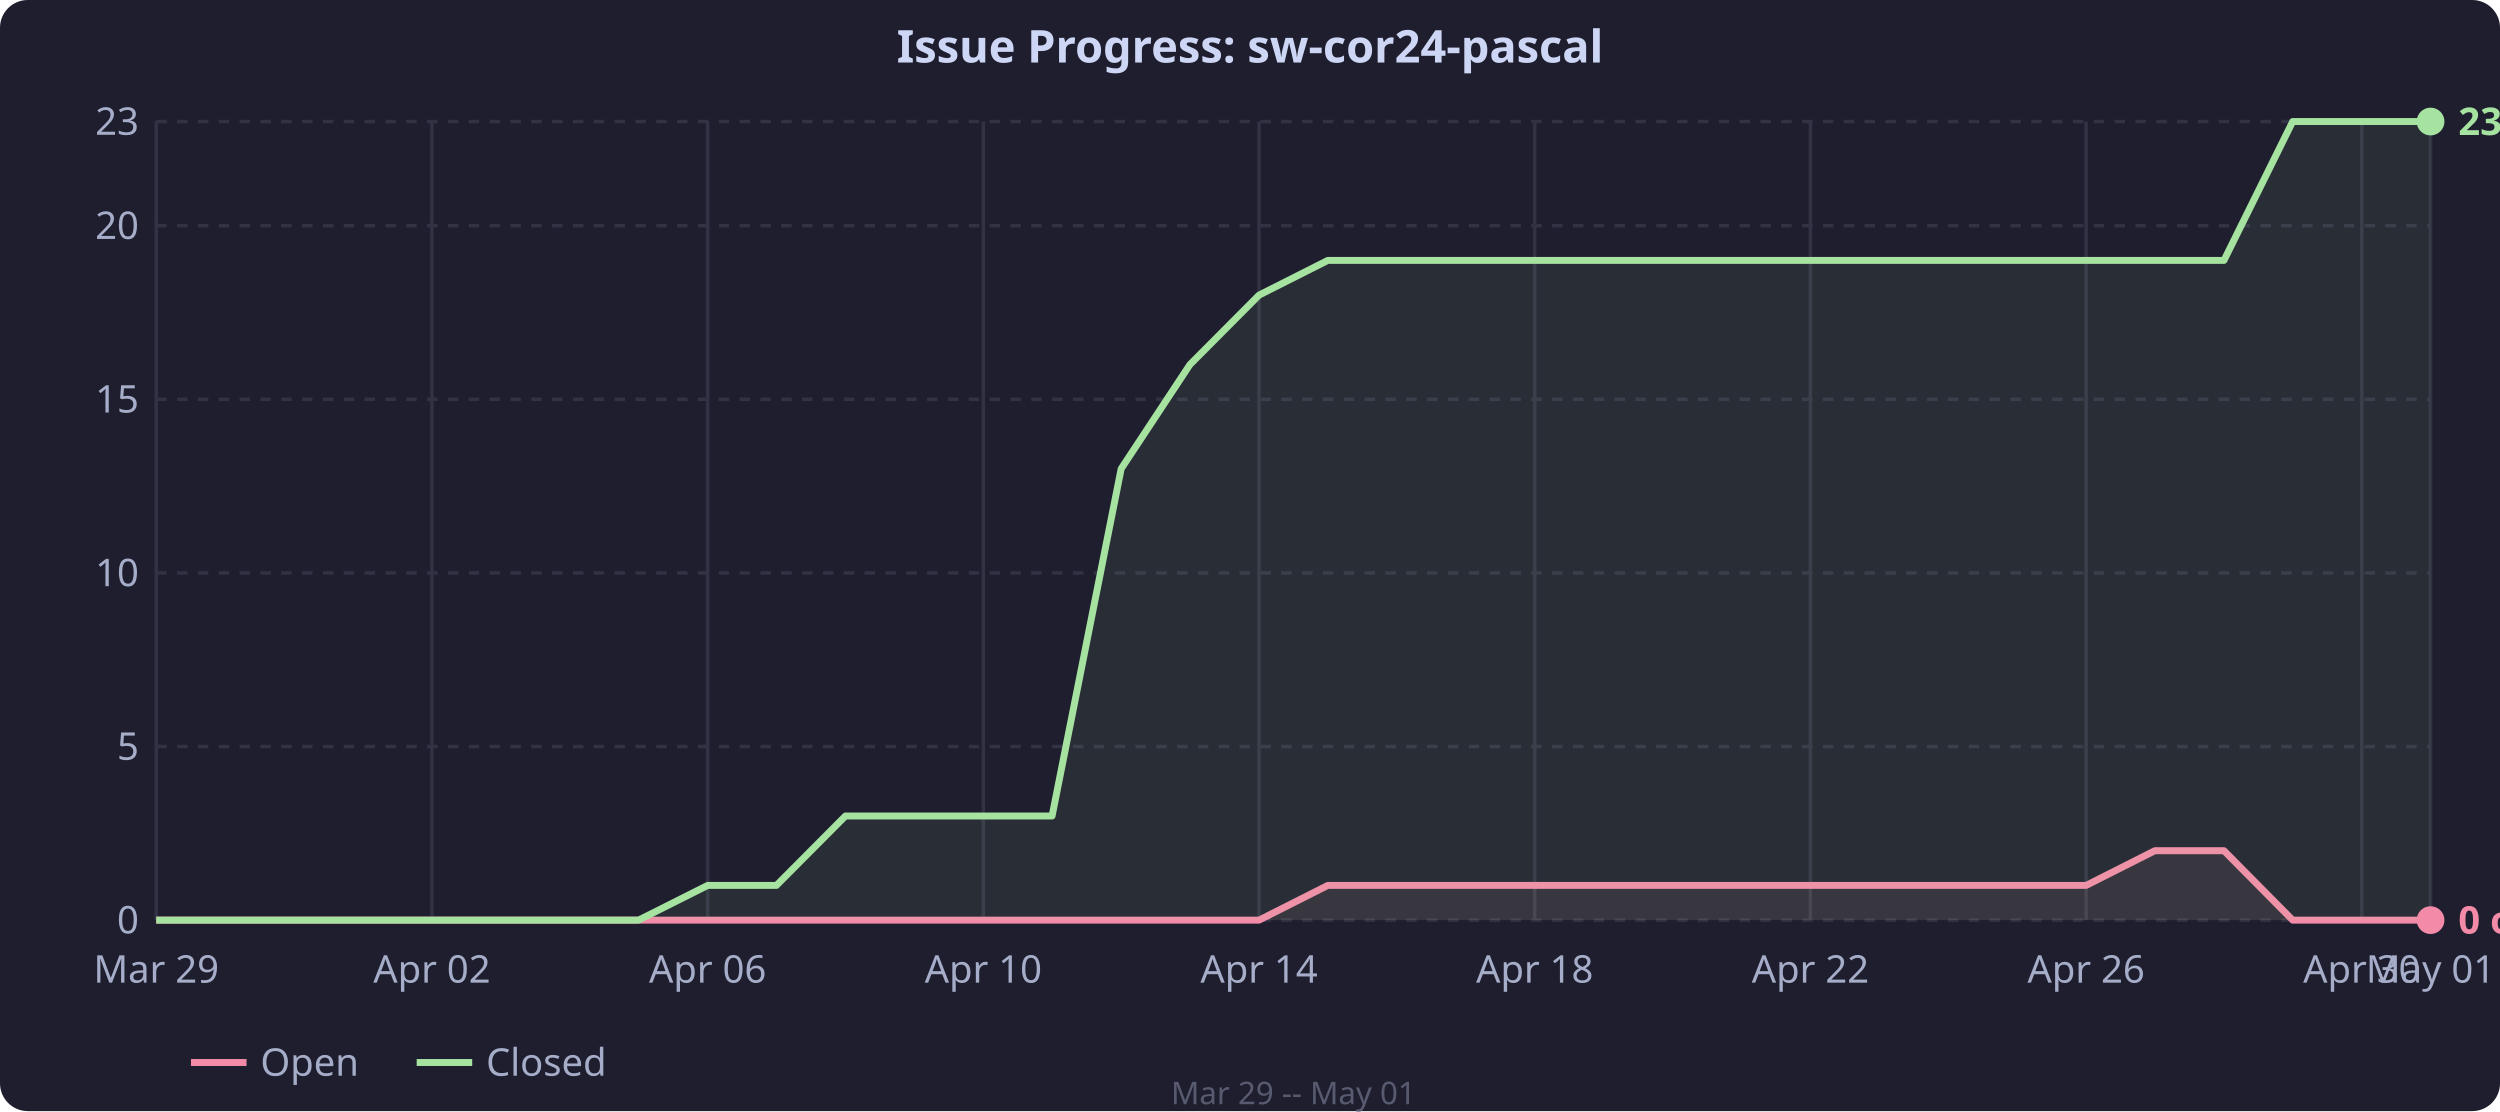
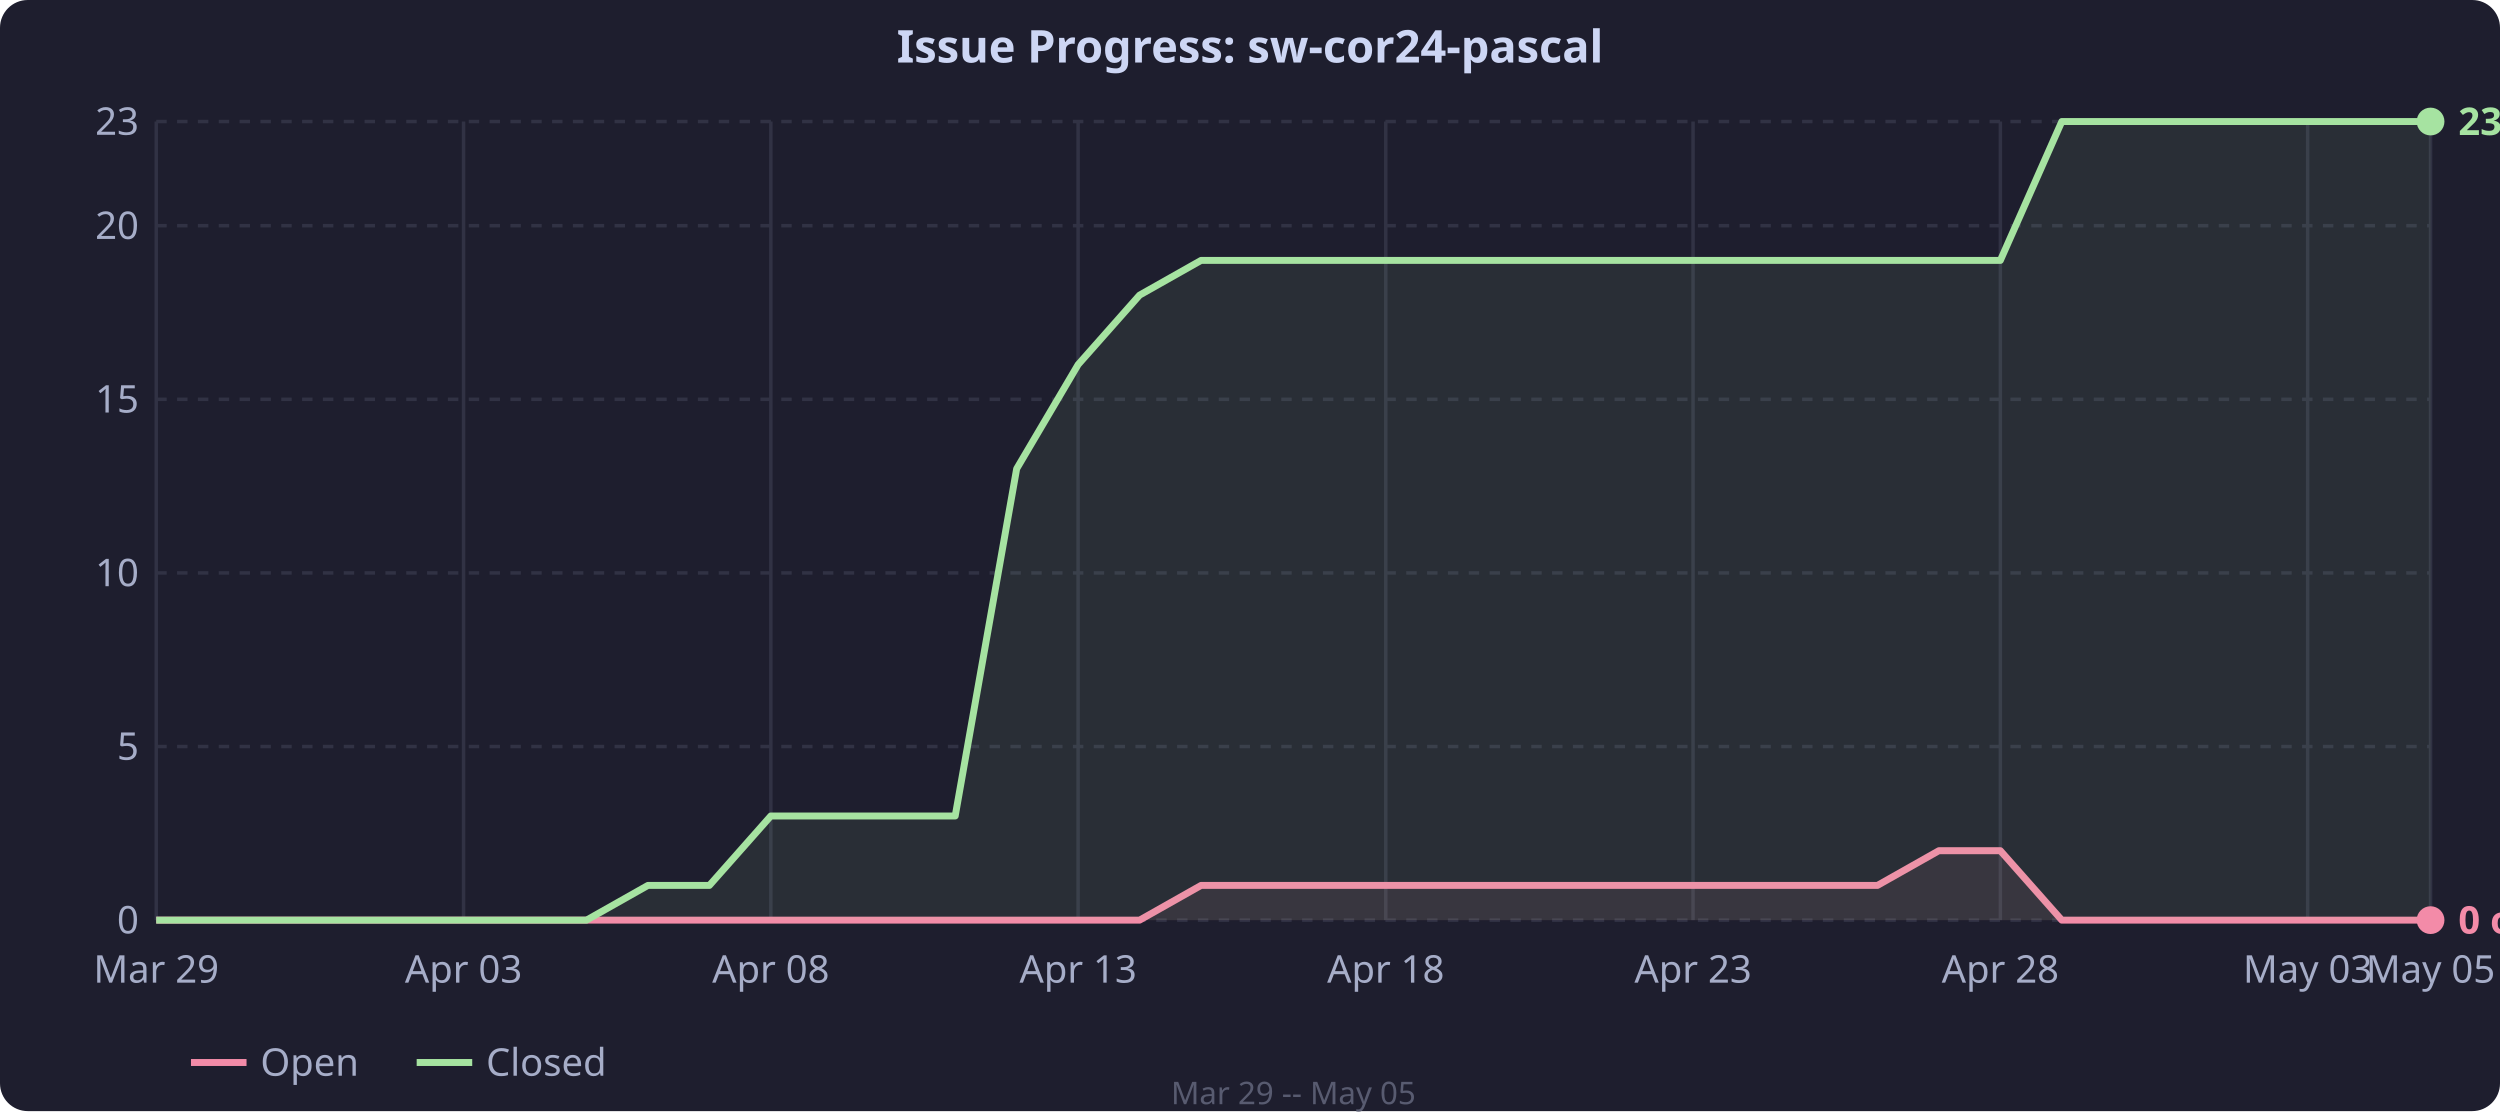
<svg xmlns="http://www.w3.org/2000/svg" viewBox="0 0 720 320" style="font-family: system-ui, sans-serif; font-size: 11px; color: #cdd6f4;">
  <rect width="720" height="320" fill="#1e1e2e" rx="8" />
  <line x1="45" y1="265.0" x2="700" y2="265.0" stroke="#313244" stroke-dasharray="3,3" />
  <text x="40" y="265.0" fill="#a6adc8" text-anchor="end" dominant-baseline="middle">0</text>
  <line x1="45" y1="215.0" x2="700" y2="215.0" stroke="#313244" stroke-dasharray="3,3" />
  <text x="40" y="215.0" fill="#a6adc8" text-anchor="end" dominant-baseline="middle">5</text>
  <line x1="45" y1="165.0" x2="700" y2="165.0" stroke="#313244" stroke-dasharray="3,3" />
  <text x="40" y="165.0" fill="#a6adc8" text-anchor="end" dominant-baseline="middle">10</text>
  <line x1="45" y1="115.0" x2="700" y2="115.0" stroke="#313244" stroke-dasharray="3,3" />
  <text x="40" y="115.0" fill="#a6adc8" text-anchor="end" dominant-baseline="middle">15</text>
  <line x1="45" y1="65.0" x2="700" y2="65.0" stroke="#313244" stroke-dasharray="3,3" />
  <text x="40" y="65.0" fill="#a6adc8" text-anchor="end" dominant-baseline="middle">20</text>
  <line x1="45" y1="35.0" x2="700" y2="35.0" stroke="#313244" stroke-dasharray="3,3" />
  <text x="40" y="35.0" fill="#a6adc8" text-anchor="end" dominant-baseline="middle">23</text>
  <text x="45.0" y="283" fill="#a6adc8" text-anchor="middle">Mar 29</text>
  <line x1="45.0" y1="35" x2="45.0" y2="265" stroke="#313244" />
-   <text x="124.4" y="283" fill="#a6adc8" text-anchor="middle">Apr 02</text>
-   <line x1="124.4" y1="35" x2="124.4" y2="265" stroke="#313244" />
-   <text x="203.8" y="283" fill="#a6adc8" text-anchor="middle">Apr 06</text>
-   <line x1="203.8" y1="35" x2="203.8" y2="265" stroke="#313244" />
-   <text x="283.2" y="283" fill="#a6adc8" text-anchor="middle">Apr 10</text>
-   <line x1="283.2" y1="35" x2="283.2" y2="265" stroke="#313244" />
-   <text x="362.6" y="283" fill="#a6adc8" text-anchor="middle">Apr 14</text>
-   <line x1="362.6" y1="35" x2="362.6" y2="265" stroke="#313244" />
-   <text x="442.0" y="283" fill="#a6adc8" text-anchor="middle">Apr 18</text>
-   <line x1="442.0" y1="35" x2="442.0" y2="265" stroke="#313244" />
-   <text x="521.4" y="283" fill="#a6adc8" text-anchor="middle">Apr 22</text>
-   <line x1="521.4" y1="35" x2="521.4" y2="265" stroke="#313244" />
-   <text x="600.8" y="283" fill="#a6adc8" text-anchor="middle">Apr 26</text>
-   <line x1="600.8" y1="35" x2="600.8" y2="265" stroke="#313244" />
-   <text x="680.2" y="283" fill="#a6adc8" text-anchor="middle">Apr 30</text>
-   <line x1="680.2" y1="35" x2="680.2" y2="265" stroke="#313244" />
-   <text x="700.0" y="283" fill="#a6adc8" text-anchor="middle">May 01</text>
+   <text x="133.5" y="283" fill="#a6adc8" text-anchor="middle">Apr 03</text>
+   <line x1="133.5" y1="35" x2="133.5" y2="265" stroke="#313244" />
+   <text x="222.0" y="283" fill="#a6adc8" text-anchor="middle">Apr 08</text>
+   <line x1="222.0" y1="35" x2="222.0" y2="265" stroke="#313244" />
+   <text x="310.5" y="283" fill="#a6adc8" text-anchor="middle">Apr 13</text>
+   <line x1="310.5" y1="35" x2="310.5" y2="265" stroke="#313244" />
+   <text x="399.1" y="283" fill="#a6adc8" text-anchor="middle">Apr 18</text>
+   <line x1="399.1" y1="35" x2="399.1" y2="265" stroke="#313244" />
+   <text x="487.6" y="283" fill="#a6adc8" text-anchor="middle">Apr 23</text>
+   <line x1="487.6" y1="35" x2="487.6" y2="265" stroke="#313244" />
+   <text x="576.1" y="283" fill="#a6adc8" text-anchor="middle">Apr 28</text>
+   <line x1="576.1" y1="35" x2="576.1" y2="265" stroke="#313244" />
+   <text x="664.6" y="283" fill="#a6adc8" text-anchor="middle">May 03</text>
+   <line x1="664.6" y1="35" x2="664.6" y2="265" stroke="#313244" />
+   <text x="700.0" y="283" fill="#a6adc8" text-anchor="middle">May 05</text>
  <line x1="700.0" y1="35" x2="700.0" y2="265" stroke="#313244" />
-   <polygon fill="rgba(243,139,168,0.08)" points="45.0,265.0 64.8,265.0 84.7,265.0 104.5,265.0 124.4,265.0 144.2,265.0 164.1,265.0 183.9,265.0 203.8,265.0 223.6,265.0 243.5,265.0 263.3,265.0 283.2,265.0 303.0,265.0 322.9,265.0 342.7,265.0 362.6,265.0 382.4,255.0 402.3,255.0 422.1,255.0 442.0,255.0 461.8,255.0 481.7,255.0 501.5,255.0 521.4,255.0 541.2,255.0 561.1,255.0 580.9,255.0 600.8,255.0 620.6,245.0 640.5,245.0 660.3,265.0 680.2,265.0 700.0,265.0 700.0,265.0 45.0,265.0" />
-   <polyline fill="none" stroke="#f38ba8" stroke-width="2" stroke-linejoin="round" points="45.0,265.0 64.8,265.0 84.7,265.0 104.5,265.0 124.4,265.0 144.2,265.0 164.1,265.0 183.9,265.0 203.8,265.0 223.6,265.0 243.5,265.0 263.3,265.0 283.2,265.0 303.0,265.0 322.9,265.0 342.7,265.0 362.6,265.0 382.4,255.0 402.3,255.0 422.1,255.0 442.0,255.0 461.8,255.0 481.7,255.0 501.5,255.0 521.4,255.0 541.2,255.0 561.1,255.0 580.9,255.0 600.8,255.0 620.6,245.0 640.5,245.0 660.3,265.0 680.2,265.0 700.0,265.0" />
-   <polygon fill="rgba(166,227,161,0.08)" points="45.0,265.0 64.8,265.0 84.7,265.0 104.5,265.0 124.4,265.0 144.2,265.0 164.1,265.0 183.9,265.0 203.8,255.0 223.6,255.0 243.5,235.0 263.3,235.0 283.2,235.0 303.0,235.0 322.9,135.0 342.7,105.0 362.6,85.0 382.4,75.0 402.3,75.0 422.1,75.0 442.0,75.0 461.8,75.0 481.7,75.0 501.5,75.0 521.4,75.0 541.2,75.0 561.1,75.0 580.9,75.0 600.8,75.0 620.6,75.0 640.5,75.0 660.3,35.0 680.2,35.0 700.0,35.0 700.0,265.0 45.0,265.0" />
-   <polyline fill="none" stroke="#a6e3a1" stroke-width="2" stroke-linejoin="round" points="45.0,265.0 64.8,265.0 84.7,265.0 104.5,265.0 124.4,265.0 144.2,265.0 164.1,265.0 183.9,265.0 203.8,255.0 223.6,255.0 243.5,235.0 263.3,235.0 283.2,235.0 303.0,235.0 322.9,135.0 342.7,105.0 362.6,85.0 382.4,75.0 402.3,75.0 422.1,75.0 442.0,75.0 461.8,75.0 481.7,75.0 501.5,75.0 521.4,75.0 541.2,75.0 561.1,75.0 580.9,75.0 600.8,75.0 620.6,75.0 640.5,75.0 660.3,35.0 680.2,35.0 700.0,35.0" />
+   <polygon fill="rgba(243,139,168,0.08)" points="45.0,265.0 62.7,265.0 80.4,265.0 98.1,265.0 115.8,265.0 133.5,265.0 151.2,265.0 168.9,265.0 186.6,265.0 204.3,265.0 222.0,265.0 239.7,265.0 257.4,265.0 275.1,265.0 292.8,265.0 310.5,265.0 328.2,265.0 345.9,255.0 363.6,255.0 381.4,255.0 399.1,255.0 416.8,255.0 434.5,255.0 452.2,255.0 469.9,255.0 487.6,255.0 505.3,255.0 523.0,255.0 540.7,255.0 558.4,245.0 576.1,245.0 593.8,265.0 611.5,265.0 629.2,265.0 646.9,265.0 664.6,265.0 682.3,265.0 700.0,265.0 700.0,265.0 45.0,265.0" />
+   <polyline fill="none" stroke="#f38ba8" stroke-width="2" stroke-linejoin="round" points="45.0,265.0 62.7,265.0 80.4,265.0 98.1,265.0 115.8,265.0 133.5,265.0 151.2,265.0 168.9,265.0 186.6,265.0 204.3,265.0 222.0,265.0 239.7,265.0 257.4,265.0 275.1,265.0 292.8,265.0 310.5,265.0 328.2,265.0 345.9,255.0 363.6,255.0 381.4,255.0 399.1,255.0 416.8,255.0 434.5,255.0 452.2,255.0 469.9,255.0 487.6,255.0 505.3,255.0 523.0,255.0 540.7,255.0 558.4,245.0 576.1,245.0 593.8,265.0 611.5,265.0 629.2,265.0 646.9,265.0 664.6,265.0 682.3,265.0 700.0,265.0" />
+   <polygon fill="rgba(166,227,161,0.08)" points="45.0,265.0 62.7,265.0 80.4,265.0 98.1,265.0 115.8,265.0 133.5,265.0 151.2,265.0 168.9,265.0 186.6,255.0 204.3,255.0 222.0,235.0 239.7,235.0 257.4,235.0 275.1,235.0 292.8,135.0 310.5,105.0 328.2,85.0 345.9,75.0 363.6,75.0 381.4,75.0 399.1,75.0 416.8,75.0 434.5,75.0 452.2,75.0 469.9,75.0 487.6,75.0 505.3,75.0 523.0,75.0 540.7,75.0 558.4,75.0 576.1,75.0 593.8,35.0 611.5,35.0 629.2,35.0 646.9,35.0 664.6,35.0 682.3,35.0 700.0,35.0 700.0,265.0 45.0,265.0" />
+   <polyline fill="none" stroke="#a6e3a1" stroke-width="2" stroke-linejoin="round" points="45.0,265.0 62.7,265.0 80.4,265.0 98.1,265.0 115.8,265.0 133.5,265.0 151.2,265.0 168.9,265.0 186.6,255.0 204.3,255.0 222.0,235.0 239.7,235.0 257.4,235.0 275.1,235.0 292.8,135.0 310.5,105.0 328.2,85.0 345.9,75.0 363.6,75.0 381.4,75.0 399.1,75.0 416.8,75.0 434.5,75.0 452.2,75.0 469.9,75.0 487.6,75.0 505.3,75.0 523.0,75.0 540.7,75.0 558.4,75.0 576.1,75.0 593.8,35.0 611.5,35.0 629.2,35.0 646.9,35.0 664.6,35.0 682.3,35.0 700.0,35.0" />
  <circle cx="700.0" cy="265.0" r="4" fill="#f38ba8" />
  <circle cx="700.0" cy="35.0" r="4" fill="#a6e3a1" />
  <text x="708.0" y="265.0" fill="#f38ba8" text-anchor="start" dominant-baseline="middle" font-size="11px" font-weight="600">0 open</text>
  <text x="708.0" y="35.0" fill="#a6e3a1" text-anchor="start" dominant-baseline="middle" font-size="11px" font-weight="600">23 closed</text>
  <text x="360" y="18" fill="#cdd6f4" text-anchor="middle" font-size="13px" font-weight="600">Issue Progress: sw-cor24-pascal</text>
  <line x1="55" y1="306" x2="71" y2="306" stroke="#f38ba8" stroke-width="2" />
  <text x="75" y="306" fill="#a6adc8" dominant-baseline="middle">Open</text>
  <line x1="120" y1="306" x2="136" y2="306" stroke="#a6e3a1" stroke-width="2" />
  <text x="140" y="306" fill="#a6adc8" dominant-baseline="middle">Closed</text>
-   <text x="372.5" y="318" fill="#585b70" text-anchor="middle" font-size="9px">Mar 29 -- May 01</text>
+   <text x="372.5" y="318" fill="#585b70" text-anchor="middle" font-size="9px">Mar 29 -- May 05</text>
</svg>
